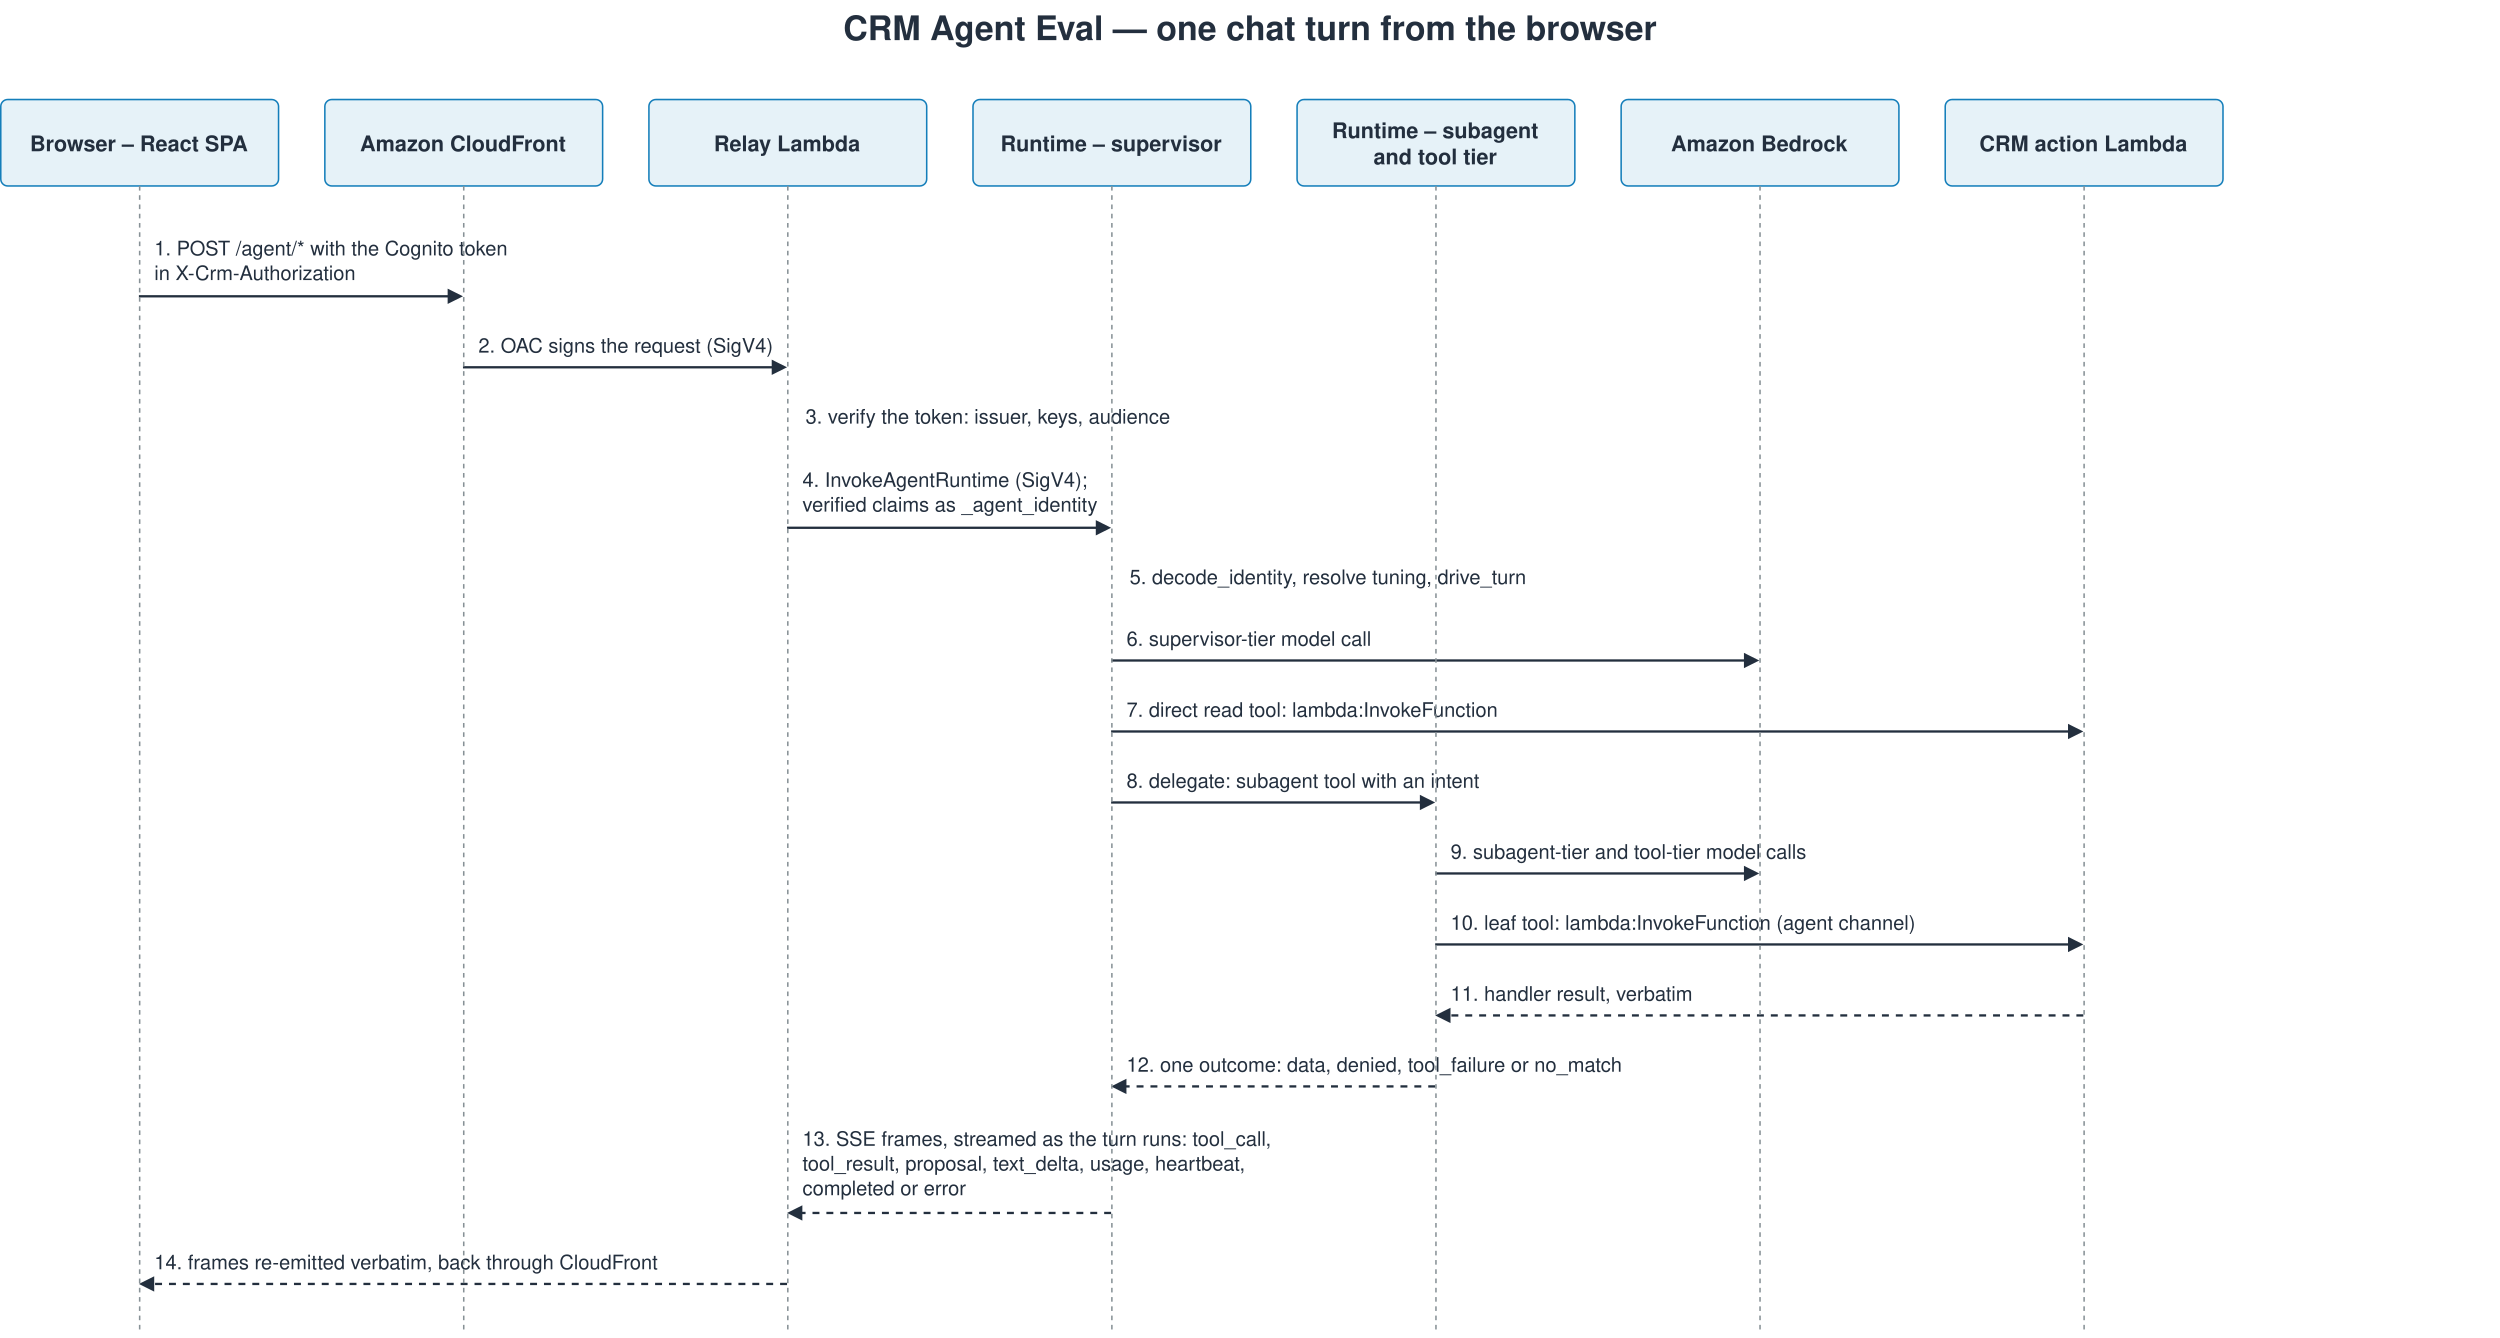
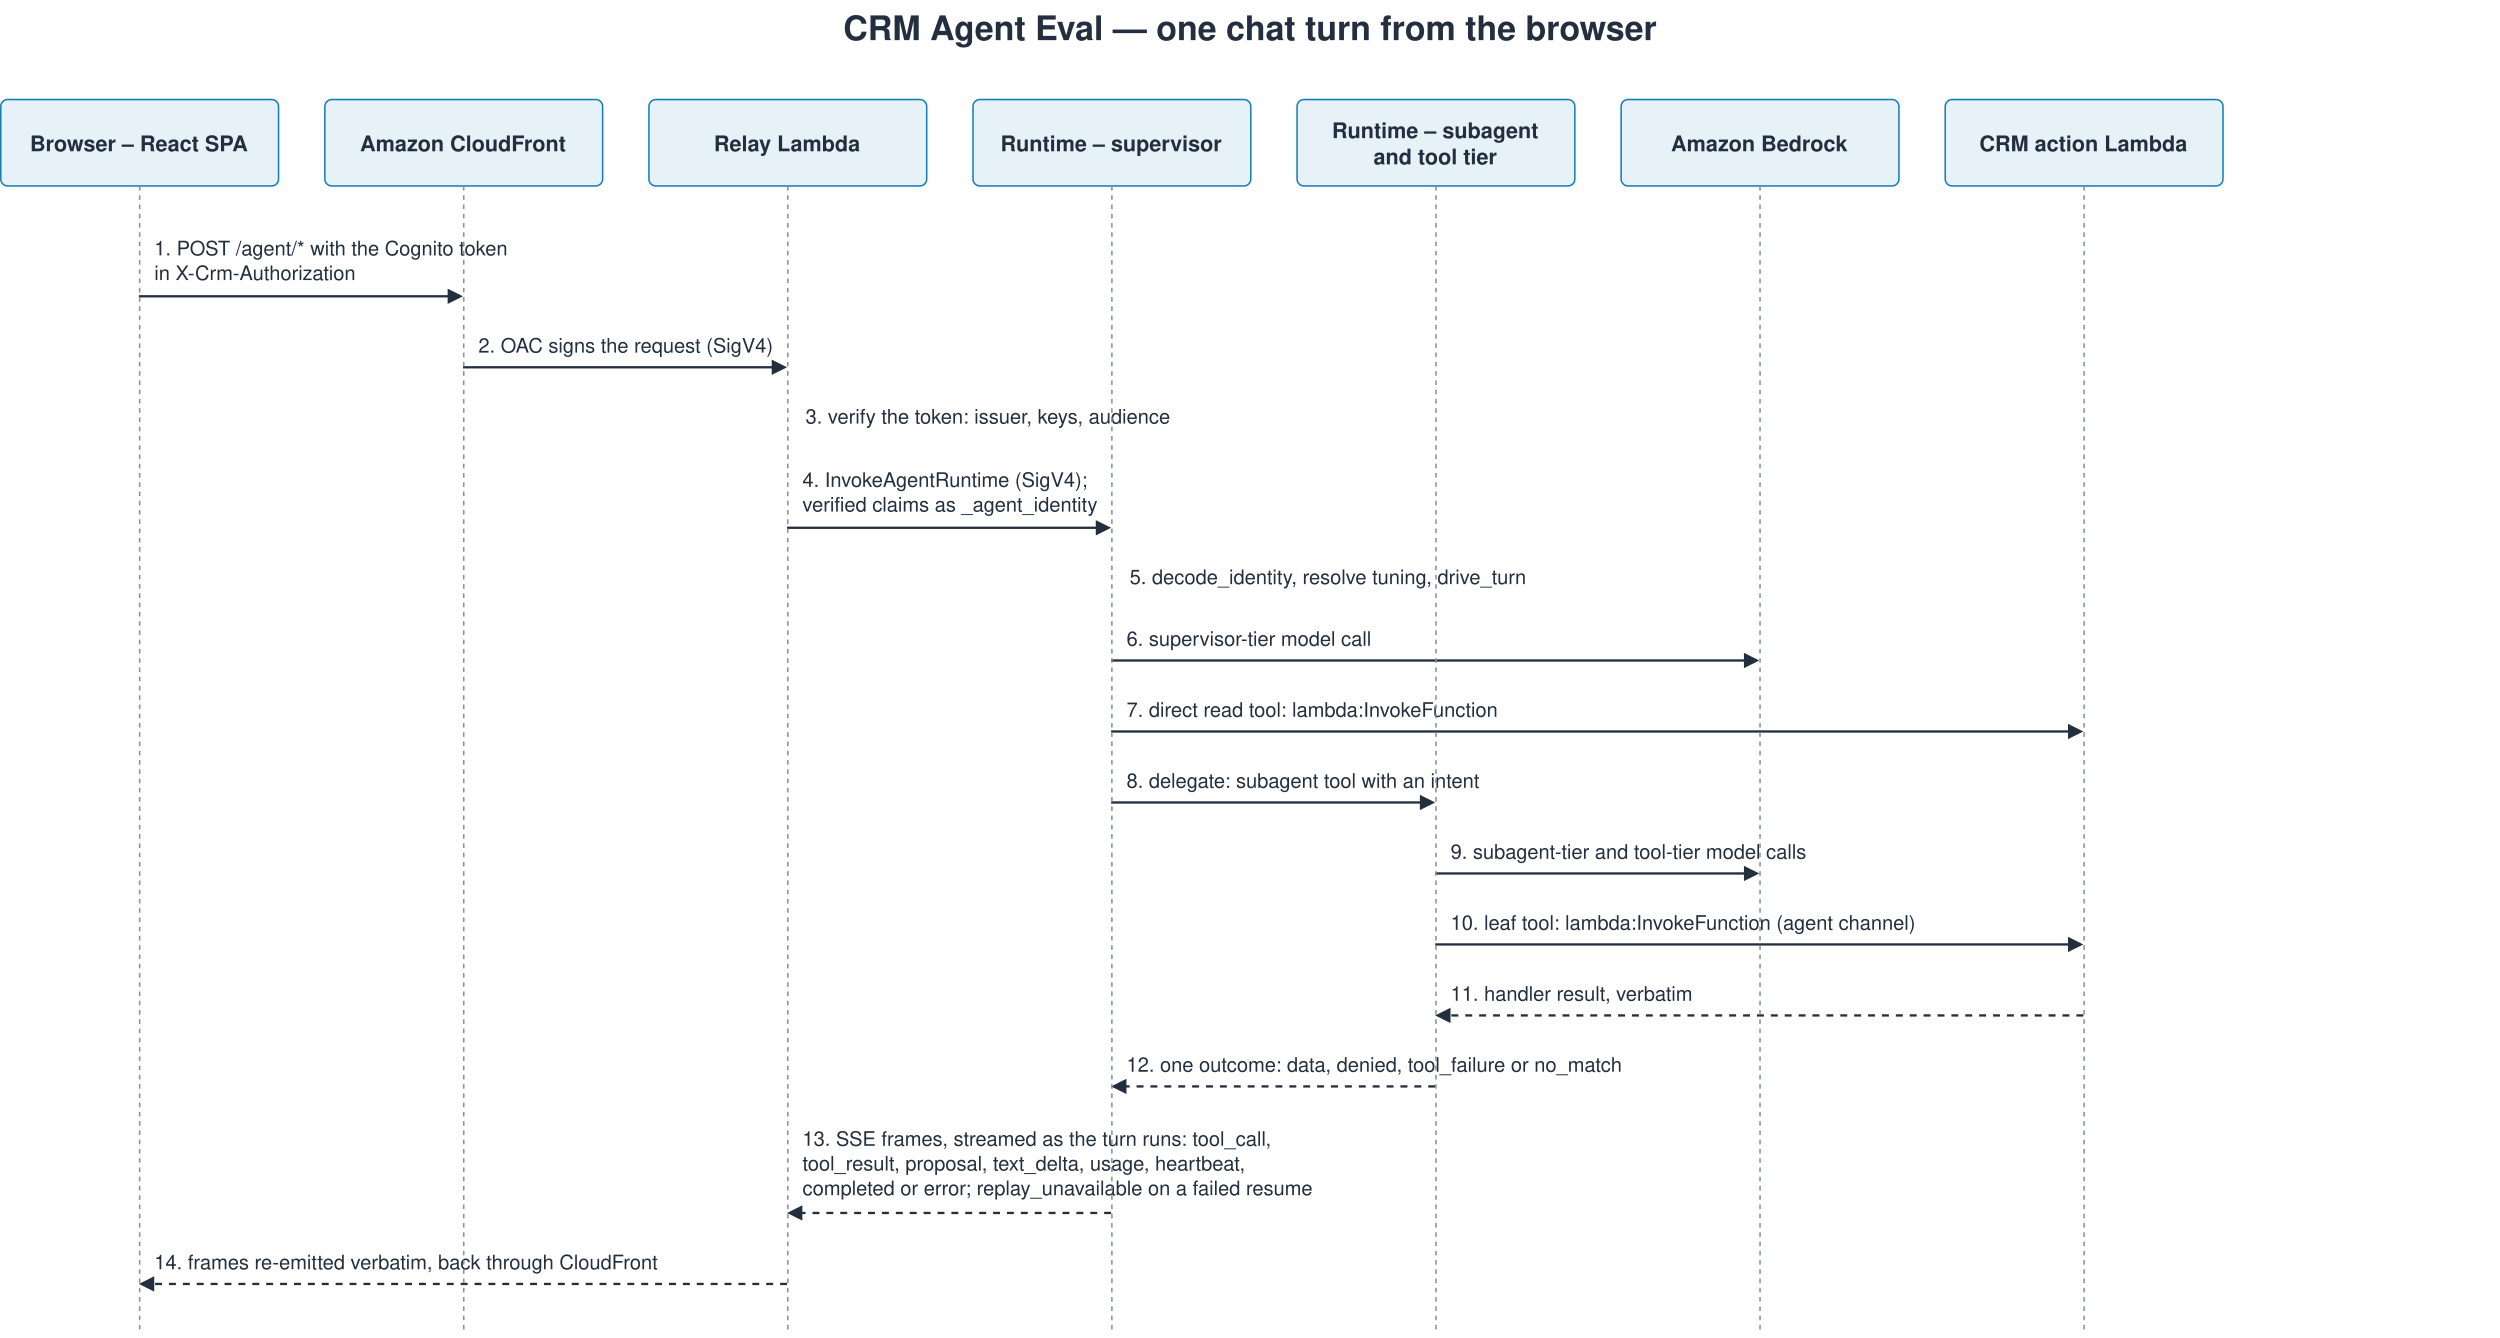
<svg xmlns="http://www.w3.org/2000/svg" style="background: #FFFFFF; background-color: #FFFFFF; color-scheme: light;" version="1.1" width="1620px" height="867px" viewBox="0 0 1620 867">
  <defs />
  <rect fill="#FFFFFF" width="100%" height="100%" x="0" y="0" style="fill: rgb(255, 255, 255);" />
  <g>
    <g data-cell-id="0">
      <g data-cell-id="1">
        <g data-cell-id="figure-title">
          <g>
            <rect x="90" y="0" width="1440" height="32" fill="none" stroke="none" pointer-events="all" />
          </g>
          <g>
            <g fill="#232F3E" font-family="Helvetica" font-weight="bold" text-anchor="middle" font-size="22px" style="fill: rgb(35, 47, 62);">
              <text x="810" y="26">CRM Agent Eval — one chat turn from the browser</text>
            </g>
          </g>
        </g>
        <g data-cell-id="spa">
          <g transform="translate(0.5,0.5)">
            <rect x="0" y="64" width="180" height="56" rx="4.48" ry="4.48" fill="#e6f2f8" stroke="#147eba" pointer-events="all" style="fill: rgb(230, 242, 248); stroke: rgb(20, 126, 186);" />
          </g>
          <g>
            <g fill="#232F3E" font-family="Helvetica" font-weight="bold" text-anchor="middle" font-size="14px" style="fill: rgb(35, 47, 62);">
              <text x="90" y="98">Browser – React SPA</text>
            </g>
          </g>
        </g>
        <g data-cell-id="cf">
          <g transform="translate(0.5,0.5)">
            <rect x="210" y="64" width="180" height="56" rx="4.48" ry="4.48" fill="#e6f2f8" stroke="#147eba" pointer-events="all" style="fill: rgb(230, 242, 248); stroke: rgb(20, 126, 186);" />
          </g>
          <g>
            <g fill="#232F3E" font-family="Helvetica" font-weight="bold" text-anchor="middle" font-size="14px" style="fill: rgb(35, 47, 62);">
              <text x="300" y="98">Amazon CloudFront</text>
            </g>
          </g>
        </g>
        <g data-cell-id="relay">
          <g transform="translate(0.5,0.5)">
            <rect x="420" y="64" width="180" height="56" rx="4.48" ry="4.48" fill="#e6f2f8" stroke="#147eba" pointer-events="all" style="fill: rgb(230, 242, 248); stroke: rgb(20, 126, 186);" />
          </g>
          <g>
            <g fill="#232F3E" font-family="Helvetica" font-weight="bold" text-anchor="middle" font-size="14px" style="fill: rgb(35, 47, 62);">
              <text x="510" y="98">Relay Lambda</text>
            </g>
          </g>
        </g>
        <g data-cell-id="sup">
          <g transform="translate(0.5,0.5)">
            <rect x="630" y="64" width="180" height="56" rx="4.48" ry="4.48" fill="#e6f2f8" stroke="#147eba" pointer-events="all" style="fill: rgb(230, 242, 248); stroke: rgb(20, 126, 186);" />
          </g>
          <g>
            <g fill="#232F3E" font-family="Helvetica" font-weight="bold" text-anchor="middle" font-size="14px" style="fill: rgb(35, 47, 62);">
              <text x="720" y="98">Runtime – supervisor</text>
            </g>
          </g>
        </g>
        <g data-cell-id="sub">
          <g transform="translate(0.5,0.5)">
            <rect x="840" y="64" width="180" height="56" rx="4.48" ry="4.48" fill="#e6f2f8" stroke="#147eba" pointer-events="all" style="fill: rgb(230, 242, 248); stroke: rgb(20, 126, 186);" />
          </g>
          <g>
            <g fill="#232F3E" font-family="Helvetica" font-weight="bold" text-anchor="middle" font-size="14px" style="fill: rgb(35, 47, 62);">
              <text x="930" y="89.5">Runtime – subagent</text>
              <text x="930" y="106.5">and tool tier</text>
            </g>
          </g>
        </g>
        <g data-cell-id="model">
          <g transform="translate(0.5,0.5)">
            <rect x="1050" y="64" width="180" height="56" rx="4.48" ry="4.48" fill="#e6f2f8" stroke="#147eba" pointer-events="all" style="fill: rgb(230, 242, 248); stroke: rgb(20, 126, 186);" />
          </g>
          <g>
            <g fill="#232F3E" font-family="Helvetica" font-weight="bold" text-anchor="middle" font-size="14px" style="fill: rgb(35, 47, 62);">
              <text x="1140" y="98">Amazon Bedrock</text>
            </g>
          </g>
        </g>
        <g data-cell-id="act">
          <g transform="translate(0.5,0.5)">
            <rect x="1260" y="64" width="180" height="56" rx="4.48" ry="4.48" fill="#e6f2f8" stroke="#147eba" pointer-events="all" style="fill: rgb(230, 242, 248); stroke: rgb(20, 126, 186);" />
          </g>
          <g>
            <g fill="#232F3E" font-family="Helvetica" font-weight="bold" text-anchor="middle" font-size="14px" style="fill: rgb(35, 47, 62);">
              <text x="1350" y="98">CRM action Lambda</text>
            </g>
          </g>
        </g>
        <g data-cell-id="c1">
          <g>
            <path d="M 90 192 L 290.82 192" fill="none" stroke="#232f3e" stroke-width="1.5" stroke-miterlimit="10" pointer-events="stroke" style="stroke: rgb(35, 47, 62);" />
            <path d="M 298.32 192 L 290.82 195.75 L 290.82 188.25 Z" fill="#232f3e" stroke="#232f3e" stroke-width="1.5" stroke-miterlimit="10" pointer-events="all" style="fill: rgb(35, 47, 62); stroke: rgb(35, 47, 62);" />
          </g>
        </g>
        <g data-cell-id="c2">
          <g>
            <rect x="98" y="150" width="470" height="36" fill="none" stroke="none" pointer-events="all" />
          </g>
          <g>
            <g fill="#232F3E" font-family="Helvetica" text-anchor="start" font-size="13px" style="fill: rgb(35, 47, 62);">
              <text x="100" y="165.5">1. POST /agent/* with the Cognito token</text>
              <text x="100" y="181.5">in X-Crm-Authorization</text>
            </g>
          </g>
        </g>
        <g data-cell-id="c3">
          <g>
            <path d="M 300 238 L 500.82 238" fill="none" stroke="#232f3e" stroke-width="1.5" stroke-miterlimit="10" pointer-events="stroke" style="stroke: rgb(35, 47, 62);" />
            <path d="M 508.32 238 L 500.82 241.75 L 500.82 234.25 Z" fill="#232f3e" stroke="#232f3e" stroke-width="1.5" stroke-miterlimit="10" pointer-events="all" style="fill: rgb(35, 47, 62); stroke: rgb(35, 47, 62);" />
          </g>
        </g>
        <g data-cell-id="c4">
          <g>
            <rect x="308" y="214" width="470" height="18" fill="none" stroke="none" pointer-events="all" />
          </g>
          <g>
            <g fill="#232F3E" font-family="Helvetica" text-anchor="start" font-size="13px" style="fill: rgb(35, 47, 62);">
              <text x="310" y="228.5">2. OAC signs the request (SigV4)</text>
            </g>
          </g>
        </g>
        <g data-cell-id="c5">
          <g>
            <rect x="520" y="260" width="420" height="18" fill="none" stroke="none" pointer-events="all" />
          </g>
          <g>
            <g fill="#232F3E" font-family="Helvetica" text-anchor="start" font-size="13px" style="fill: rgb(35, 47, 62);">
              <text x="522" y="274.5">3. verify the token: issuer, keys, audience</text>
            </g>
          </g>
        </g>
        <g data-cell-id="c6">
          <g>
            <path d="M 510 342 L 710.82 342" fill="none" stroke="#232f3e" stroke-width="1.5" stroke-miterlimit="10" pointer-events="stroke" style="stroke: rgb(35, 47, 62);" />
            <path d="M 718.32 342 L 710.82 345.75 L 710.82 338.25 Z" fill="#232f3e" stroke="#232f3e" stroke-width="1.5" stroke-miterlimit="10" pointer-events="all" style="fill: rgb(35, 47, 62); stroke: rgb(35, 47, 62);" />
          </g>
        </g>
        <g data-cell-id="c7">
          <g>
            <rect x="518" y="300" width="470" height="36" fill="none" stroke="none" pointer-events="all" />
          </g>
          <g>
            <g fill="#232F3E" font-family="Helvetica" text-anchor="start" font-size="13px" style="fill: rgb(35, 47, 62);">
              <text x="520" y="315.5">4. InvokeAgentRuntime (SigV4);</text>
              <text x="520" y="331.5">verified claims as _agent_identity</text>
            </g>
          </g>
        </g>
        <g data-cell-id="c8">
          <g>
            <rect x="730" y="364" width="420" height="18" fill="none" stroke="none" pointer-events="all" />
          </g>
          <g>
            <g fill="#232F3E" font-family="Helvetica" text-anchor="start" font-size="13px" style="fill: rgb(35, 47, 62);">
              <text x="732" y="378.5">5. decode_identity, resolve tuning, drive_turn</text>
            </g>
          </g>
        </g>
        <g data-cell-id="c9">
          <g>
            <path d="M 720 428 L 1130.82 428" fill="none" stroke="#232f3e" stroke-width="1.5" stroke-miterlimit="10" pointer-events="stroke" style="stroke: rgb(35, 47, 62);" />
            <path d="M 1138.32 428 L 1130.82 431.75 L 1130.82 424.25 Z" fill="#232f3e" stroke="#232f3e" stroke-width="1.5" stroke-miterlimit="10" pointer-events="all" style="fill: rgb(35, 47, 62); stroke: rgb(35, 47, 62);" />
          </g>
        </g>
        <g data-cell-id="c10">
          <g>
            <rect x="728" y="404" width="680" height="18" fill="none" stroke="none" pointer-events="all" />
          </g>
          <g>
            <g fill="#232F3E" font-family="Helvetica" text-anchor="start" font-size="13px" style="fill: rgb(35, 47, 62);">
              <text x="730" y="418.5">6. supervisor-tier model call</text>
            </g>
          </g>
        </g>
        <g data-cell-id="c11">
          <g>
            <path d="M 720 474 L 1340.82 474" fill="none" stroke="#232f3e" stroke-width="1.5" stroke-miterlimit="10" pointer-events="stroke" style="stroke: rgb(35, 47, 62);" />
            <path d="M 1348.32 474 L 1340.82 477.75 L 1340.82 470.25 Z" fill="#232f3e" stroke="#232f3e" stroke-width="1.5" stroke-miterlimit="10" pointer-events="all" style="fill: rgb(35, 47, 62); stroke: rgb(35, 47, 62);" />
          </g>
        </g>
        <g data-cell-id="c12">
          <g>
            <rect x="728" y="450" width="890" height="18" fill="none" stroke="none" pointer-events="all" />
          </g>
          <g>
            <g fill="#232F3E" font-family="Helvetica" text-anchor="start" font-size="13px" style="fill: rgb(35, 47, 62);">
              <text x="730" y="464.5">7. direct read tool: lambda:InvokeFunction</text>
            </g>
          </g>
        </g>
        <g data-cell-id="c13">
          <g>
            <path d="M 720 520 L 920.82 520" fill="none" stroke="#232f3e" stroke-width="1.5" stroke-miterlimit="10" pointer-events="stroke" style="stroke: rgb(35, 47, 62);" />
            <path d="M 928.32 520 L 920.82 523.75 L 920.82 516.25 Z" fill="#232f3e" stroke="#232f3e" stroke-width="1.5" stroke-miterlimit="10" pointer-events="all" style="fill: rgb(35, 47, 62); stroke: rgb(35, 47, 62);" />
          </g>
        </g>
        <g data-cell-id="c14">
          <g>
            <rect x="728" y="496" width="470" height="18" fill="none" stroke="none" pointer-events="all" />
          </g>
          <g>
            <g fill="#232F3E" font-family="Helvetica" text-anchor="start" font-size="13px" style="fill: rgb(35, 47, 62);">
              <text x="730" y="510.5">8. delegate: subagent tool with an intent</text>
            </g>
          </g>
        </g>
        <g data-cell-id="c15">
          <g>
            <path d="M 930 566 L 1130.82 566" fill="none" stroke="#232f3e" stroke-width="1.5" stroke-miterlimit="10" pointer-events="stroke" style="stroke: rgb(35, 47, 62);" />
            <path d="M 1138.32 566 L 1130.82 569.75 L 1130.82 562.25 Z" fill="#232f3e" stroke="#232f3e" stroke-width="1.5" stroke-miterlimit="10" pointer-events="all" style="fill: rgb(35, 47, 62); stroke: rgb(35, 47, 62);" />
          </g>
        </g>
        <g data-cell-id="c16">
          <g>
            <rect x="938" y="542" width="470" height="18" fill="none" stroke="none" pointer-events="all" />
          </g>
          <g>
            <g fill="#232F3E" font-family="Helvetica" text-anchor="start" font-size="13px" style="fill: rgb(35, 47, 62);">
              <text x="940" y="556.5">9. subagent-tier and tool-tier model calls</text>
            </g>
          </g>
        </g>
        <g data-cell-id="c17">
          <g>
            <path d="M 930 612 L 1340.82 612" fill="none" stroke="#232f3e" stroke-width="1.5" stroke-miterlimit="10" pointer-events="stroke" style="stroke: rgb(35, 47, 62);" />
            <path d="M 1348.32 612 L 1340.82 615.75 L 1340.82 608.25 Z" fill="#232f3e" stroke="#232f3e" stroke-width="1.5" stroke-miterlimit="10" pointer-events="all" style="fill: rgb(35, 47, 62); stroke: rgb(35, 47, 62);" />
          </g>
        </g>
        <g data-cell-id="c18">
          <g>
            <rect x="938" y="588" width="680" height="18" fill="none" stroke="none" pointer-events="all" />
          </g>
          <g>
            <g fill="#232F3E" font-family="Helvetica" text-anchor="start" font-size="13px" style="fill: rgb(35, 47, 62);">
              <text x="940" y="602.5">10. leaf tool: lambda:InvokeFunction (agent channel)</text>
            </g>
          </g>
        </g>
        <g data-cell-id="c19">
          <g>
            <path d="M 1350 658 L 939.18 658" fill="none" stroke="#232f3e" stroke-width="1.5" stroke-miterlimit="10" stroke-dasharray="4.5 4.5" pointer-events="stroke" style="stroke: rgb(35, 47, 62);" />
            <path d="M 931.68 658 L 939.18 654.25 L 939.18 661.75 Z" fill="#232f3e" stroke="#232f3e" stroke-width="1.5" stroke-miterlimit="10" pointer-events="all" style="fill: rgb(35, 47, 62); stroke: rgb(35, 47, 62);" />
          </g>
        </g>
        <g data-cell-id="c20">
          <g>
            <rect x="938" y="634" width="680" height="18" fill="none" stroke="none" pointer-events="all" />
          </g>
          <g>
            <g fill="#232F3E" font-family="Helvetica" text-anchor="start" font-size="13px" style="fill: rgb(35, 47, 62);">
              <text x="940" y="648.5">11. handler result, verbatim</text>
            </g>
          </g>
        </g>
        <g data-cell-id="c21">
          <g>
            <path d="M 930 704 L 729.18 704" fill="none" stroke="#232f3e" stroke-width="1.5" stroke-miterlimit="10" stroke-dasharray="4.5 4.5" pointer-events="stroke" style="stroke: rgb(35, 47, 62);" />
            <path d="M 721.68 704 L 729.18 700.25 L 729.18 707.75 Z" fill="#232f3e" stroke="#232f3e" stroke-width="1.5" stroke-miterlimit="10" pointer-events="all" style="fill: rgb(35, 47, 62); stroke: rgb(35, 47, 62);" />
          </g>
        </g>
        <g data-cell-id="c22">
          <g>
            <rect x="728" y="680" width="470" height="18" fill="none" stroke="none" pointer-events="all" />
          </g>
          <g>
            <g fill="#232F3E" font-family="Helvetica" text-anchor="start" font-size="13px" style="fill: rgb(35, 47, 62);">
              <text x="730" y="694.5">12. one outcome: data, denied, tool_failure or no_match</text>
            </g>
          </g>
        </g>
        <g data-cell-id="c23">
          <g>
            <path d="M 720 786 L 519.18 786" fill="none" stroke="#232f3e" stroke-width="1.5" stroke-miterlimit="10" stroke-dasharray="4.5 4.5" pointer-events="stroke" style="stroke: rgb(35, 47, 62);" />
            <path d="M 511.68 786 L 519.18 782.25 L 519.18 789.75 Z" fill="#232f3e" stroke="#232f3e" stroke-width="1.5" stroke-miterlimit="10" pointer-events="all" style="fill: rgb(35, 47, 62); stroke: rgb(35, 47, 62);" />
          </g>
        </g>
        <g data-cell-id="c24">
          <g>
            <rect x="518" y="726" width="470" height="54" fill="none" stroke="none" pointer-events="all" />
          </g>
          <g>
            <g fill="#232F3E" font-family="Helvetica" text-anchor="start" font-size="13px" style="fill: rgb(35, 47, 62);">
              <text x="520" y="742.5">13. SSE frames, streamed as the turn runs: tool_call,</text>
              <text x="520" y="758.5">tool_result, proposal, text_delta, usage, heartbeat,</text>
-               <text x="520" y="774.5">completed or error</text>
+               <text x="520" y="774.5">completed or error; replay_unavailable on a failed resume</text>
            </g>
          </g>
        </g>
        <g data-cell-id="c25">
          <g>
            <path d="M 510 832 L 99.18 832" fill="none" stroke="#232f3e" stroke-width="1.5" stroke-miterlimit="10" stroke-dasharray="4.5 4.5" pointer-events="stroke" style="stroke: rgb(35, 47, 62);" />
            <path d="M 91.68 832 L 99.18 828.25 L 99.18 835.75 Z" fill="#232f3e" stroke="#232f3e" stroke-width="1.5" stroke-miterlimit="10" pointer-events="all" style="fill: rgb(35, 47, 62); stroke: rgb(35, 47, 62);" />
          </g>
        </g>
        <g data-cell-id="c26">
          <g>
            <rect x="98" y="808" width="680" height="18" fill="none" stroke="none" pointer-events="all" />
          </g>
          <g>
            <g fill="#232F3E" font-family="Helvetica" text-anchor="start" font-size="13px" style="fill: rgb(35, 47, 62);">
              <text x="100" y="822.5">14. frames re-emitted verbatim, back through CloudFront</text>
            </g>
          </g>
        </g>
        <g data-cell-id="c27">
          <g transform="translate(0.5,0.5)">
            <path d="M 90 120 L 90 864" fill="none" stroke="#879196" stroke-miterlimit="10" stroke-dasharray="3 3" pointer-events="stroke" style="stroke: rgb(135, 145, 150);" />
          </g>
        </g>
        <g data-cell-id="c28">
          <g transform="translate(0.5,0.5)">
            <path d="M 300 120 L 300 864" fill="none" stroke="#879196" stroke-miterlimit="10" stroke-dasharray="3 3" pointer-events="stroke" style="stroke: rgb(135, 145, 150);" />
          </g>
        </g>
        <g data-cell-id="c29">
          <g transform="translate(0.5,0.5)">
            <path d="M 510 120 L 510 864" fill="none" stroke="#879196" stroke-miterlimit="10" stroke-dasharray="3 3" pointer-events="stroke" style="stroke: rgb(135, 145, 150);" />
          </g>
        </g>
        <g data-cell-id="c30">
          <g transform="translate(0.5,0.5)">
            <path d="M 720 120 L 720 864" fill="none" stroke="#879196" stroke-miterlimit="10" stroke-dasharray="3 3" pointer-events="stroke" style="stroke: rgb(135, 145, 150);" />
          </g>
        </g>
        <g data-cell-id="c31">
          <g transform="translate(0.5,0.5)">
            <path d="M 930 120 L 930 864" fill="none" stroke="#879196" stroke-miterlimit="10" stroke-dasharray="3 3" pointer-events="stroke" style="stroke: rgb(135, 145, 150);" />
          </g>
        </g>
        <g data-cell-id="c32">
          <g transform="translate(0.5,0.5)">
            <path d="M 1140 120 L 1140 864" fill="none" stroke="#879196" stroke-miterlimit="10" stroke-dasharray="3 3" pointer-events="stroke" style="stroke: rgb(135, 145, 150);" />
          </g>
        </g>
        <g data-cell-id="c33">
          <g transform="translate(0.5,0.5)">
            <path d="M 1350 120 L 1350 864" fill="none" stroke="#879196" stroke-miterlimit="10" stroke-dasharray="3 3" pointer-events="stroke" style="stroke: rgb(135, 145, 150);" />
          </g>
        </g>
      </g>
    </g>
  </g>
</svg>
